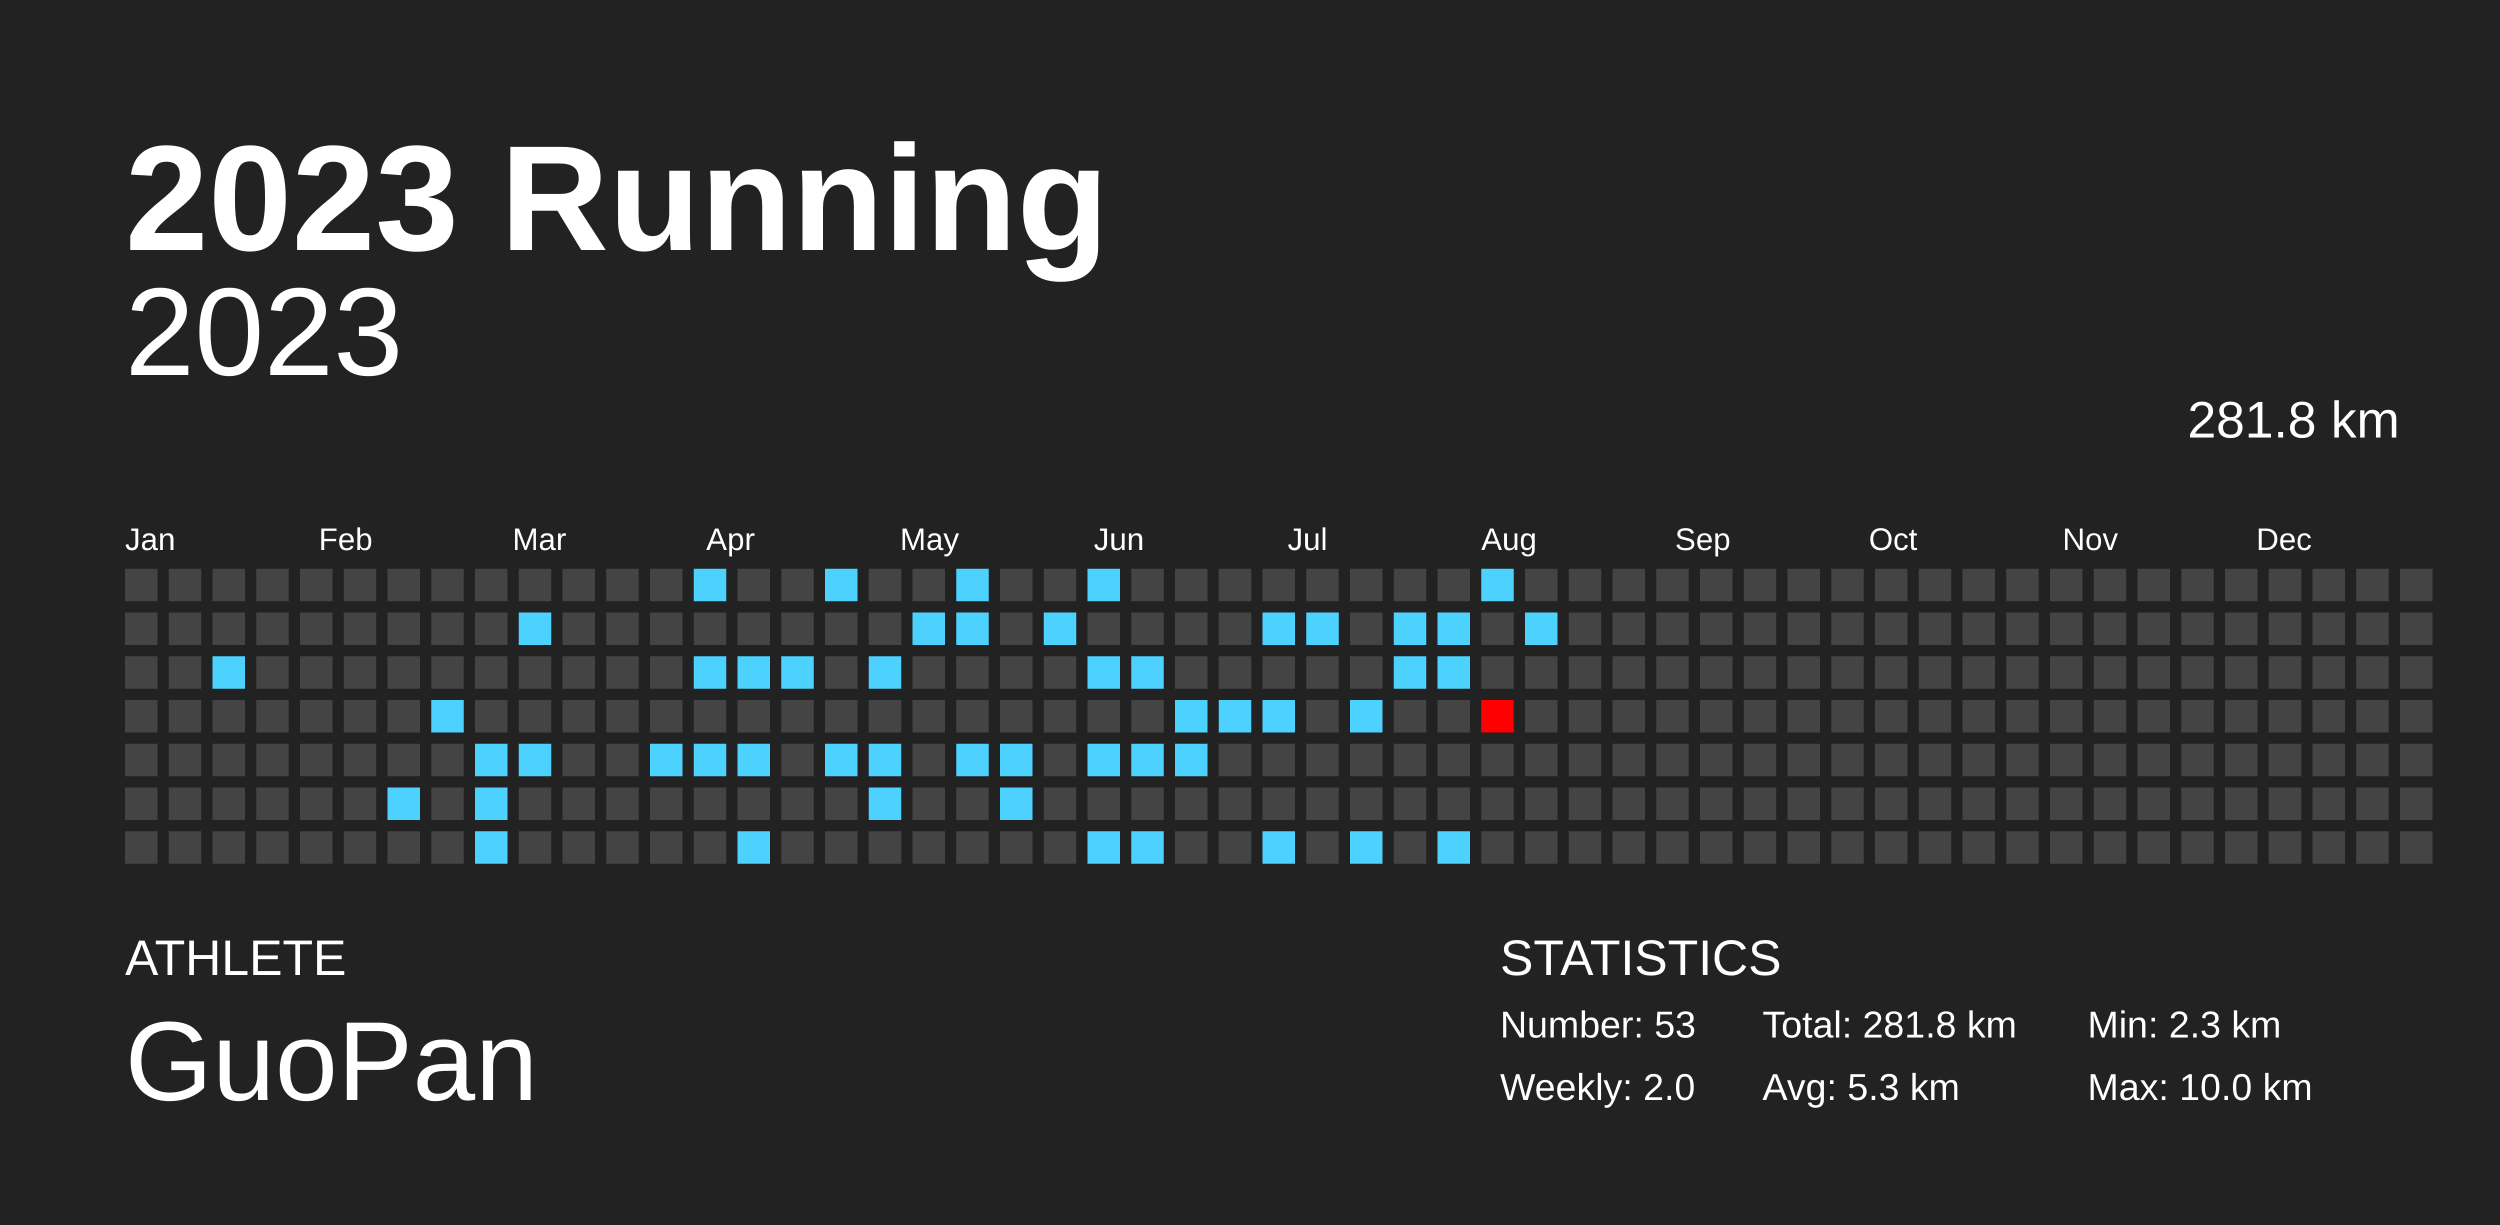
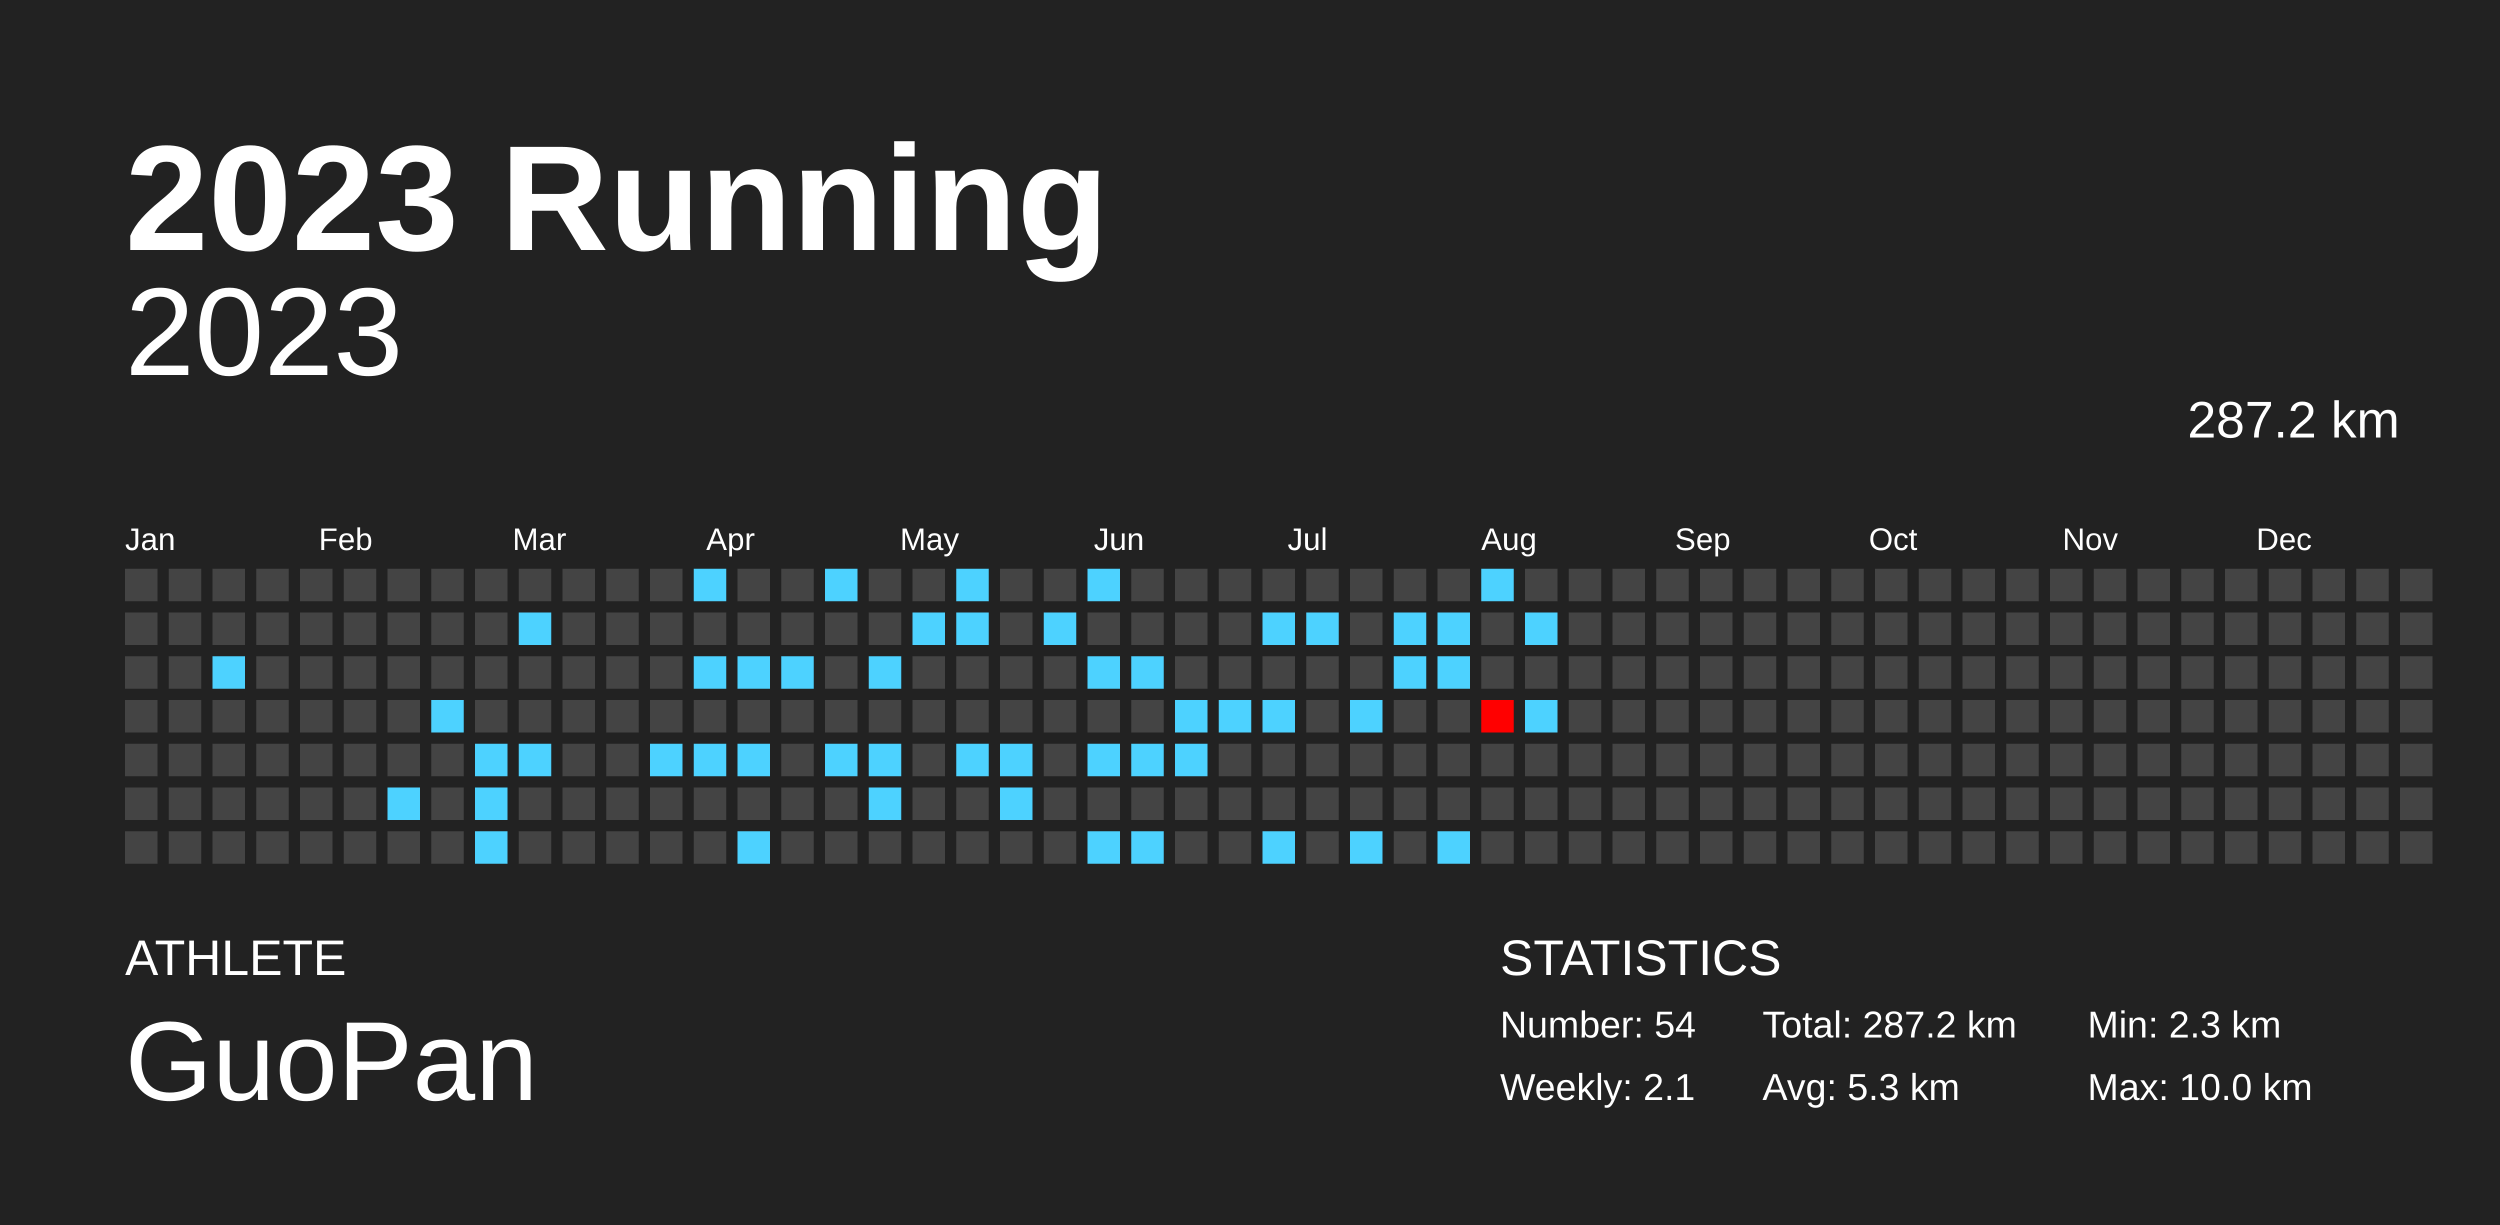
<svg xmlns="http://www.w3.org/2000/svg" baseProfile="full" height="98mm" version="1.1" viewBox="0,0,200,98" width="200mm">
  <defs />
  <rect fill="#222222" height="98" width="200" x="0" y="0" />
  <text fill="#FFFFFF" style="font-size:12px; font-family:Arial; font-weight:bold;" x="10" y="20">2023 Running</text>
  <text fill="#FFFFFF" style="font-size:4px; font-family:Arial" x="10" y="78">ATHLETE</text>
  <text fill="#FFFFFF" style="font-size:9px; font-family:Arial" x="10" y="88">GuoPan</text>
  <text fill="#FFFFFF" style="font-size:4px; font-family:Arial" x="120" y="78">STATISTICS</text>
-   <text fill="#FFFFFF" style="font-size:3px; font-family:Arial" x="120" y="83">Number: 53</text>
-   <text fill="#FFFFFF" style="font-size:3px; font-family:Arial" x="120" y="88">Weekly: 2.0</text>
-   <text fill="#FFFFFF" style="font-size:3px; font-family:Arial" x="141" y="83">Total: 281.8 km</text>
+   <text fill="#FFFFFF" style="font-size:3px; font-family:Arial" x="120" y="83">Number: 54</text>
+   <text fill="#FFFFFF" style="font-size:3px; font-family:Arial" x="120" y="88">Weekly: 2.1</text>
+   <text fill="#FFFFFF" style="font-size:3px; font-family:Arial" x="141" y="83">Total: 287.2 km</text>
  <text fill="#FFFFFF" style="font-size:3px; font-family:Arial" x="141" y="88">Avg: 5.3 km</text>
  <text fill="#FFFFFF" style="font-size:3px; font-family:Arial" x="167" y="83">Min: 2.3 km</text>
  <text fill="#FFFFFF" style="font-size:3px; font-family:Arial" x="167" y="88">Max: 10.0 km</text>
  <text alignment-baseline="hanging" fill="#FFFFFF" style="font-size:10.0px; font-family:Arial;" x="10" y="30">2023</text>
-   <text alignment-baseline="hanging" fill="#FFFFFF" style="font-size:4.125px; font-family:Arial;" x="175" y="35">281.8 km</text>
+   <text alignment-baseline="hanging" fill="#FFFFFF" style="font-size:4.125px; font-family:Arial;" x="175" y="35">287.2 km</text>
  <text fill="#FFFFFF" style="font-size:2.5px; font-family:Arial" x="10.0" y="44">Jan</text>
  <text fill="#FFFFFF" style="font-size:2.5px; font-family:Arial" x="25.5" y="44">Feb</text>
  <text fill="#FFFFFF" style="font-size:2.5px; font-family:Arial" x="41.0" y="44">Mar</text>
  <text fill="#FFFFFF" style="font-size:2.5px; font-family:Arial" x="56.5" y="44">Apr</text>
  <text fill="#FFFFFF" style="font-size:2.5px; font-family:Arial" x="72.0" y="44">May</text>
  <text fill="#FFFFFF" style="font-size:2.5px; font-family:Arial" x="87.5" y="44">Jun</text>
  <text fill="#FFFFFF" style="font-size:2.5px; font-family:Arial" x="103.0" y="44">Jul</text>
  <text fill="#FFFFFF" style="font-size:2.5px; font-family:Arial" x="118.5" y="44">Aug</text>
  <text fill="#FFFFFF" style="font-size:2.5px; font-family:Arial" x="134.0" y="44">Sep</text>
  <text fill="#FFFFFF" style="font-size:2.5px; font-family:Arial" x="149.5" y="44">Oct</text>
  <text fill="#FFFFFF" style="font-size:2.5px; font-family:Arial" x="165.0" y="44">Nov</text>
  <text fill="#FFFFFF" style="font-size:2.5px; font-family:Arial" x="180.5" y="44">Dec</text>
  <rect fill="#444444" height="2.6" width="2.6" x="10.0" y="45.5" />
  <rect fill="#444444" height="2.6" width="2.6" x="10.0" y="49.0" />
  <rect fill="#444444" height="2.6" width="2.6" x="10.0" y="52.5" />
  <rect fill="#444444" height="2.6" width="2.6" x="10.0" y="56.0" />
  <rect fill="#444444" height="2.6" width="2.6" x="10.0" y="59.5" />
  <rect fill="#444444" height="2.6" width="2.6" x="10.0" y="63.0" />
  <rect fill="#444444" height="2.6" width="2.6" x="10.0" y="66.5" />
  <rect fill="#444444" height="2.6" width="2.6" x="13.5" y="45.5" />
  <rect fill="#444444" height="2.6" width="2.6" x="13.5" y="49.0" />
  <rect fill="#444444" height="2.6" width="2.6" x="13.5" y="52.5" />
  <rect fill="#444444" height="2.6" width="2.6" x="13.5" y="56.0" />
  <rect fill="#444444" height="2.6" width="2.6" x="13.5" y="59.5" />
  <rect fill="#444444" height="2.6" width="2.6" x="13.5" y="63.0" />
  <rect fill="#444444" height="2.6" width="2.6" x="13.5" y="66.5" />
  <rect fill="#444444" height="2.6" width="2.6" x="17.0" y="45.5" />
  <rect fill="#444444" height="2.6" width="2.6" x="17.0" y="49.0" />
  <rect fill="#4dd2ff" height="2.6" width="2.6" x="17.0" y="52.5" />
  <rect fill="#444444" height="2.6" width="2.6" x="17.0" y="56.0" />
  <rect fill="#444444" height="2.6" width="2.6" x="17.0" y="59.5" />
  <rect fill="#444444" height="2.6" width="2.6" x="17.0" y="63.0" />
  <rect fill="#444444" height="2.6" width="2.6" x="17.0" y="66.5" />
  <rect fill="#444444" height="2.6" width="2.6" x="20.5" y="45.5" />
  <rect fill="#444444" height="2.6" width="2.6" x="20.5" y="49.0" />
  <rect fill="#444444" height="2.6" width="2.6" x="20.5" y="52.5" />
  <rect fill="#444444" height="2.6" width="2.6" x="20.5" y="56.0" />
  <rect fill="#444444" height="2.6" width="2.6" x="20.5" y="59.5" />
  <rect fill="#444444" height="2.6" width="2.6" x="20.5" y="63.0" />
  <rect fill="#444444" height="2.6" width="2.6" x="20.5" y="66.5" />
  <rect fill="#444444" height="2.6" width="2.6" x="24.0" y="45.5" />
  <rect fill="#444444" height="2.6" width="2.6" x="24.0" y="49.0" />
  <rect fill="#444444" height="2.6" width="2.6" x="24.0" y="52.5" />
  <rect fill="#444444" height="2.6" width="2.6" x="24.0" y="56.0" />
  <rect fill="#444444" height="2.6" width="2.6" x="24.0" y="59.5" />
  <rect fill="#444444" height="2.6" width="2.6" x="24.0" y="63.0" />
  <rect fill="#444444" height="2.6" width="2.6" x="24.0" y="66.5" />
  <rect fill="#444444" height="2.6" width="2.6" x="27.5" y="45.5" />
  <rect fill="#444444" height="2.6" width="2.6" x="27.5" y="49.0" />
  <rect fill="#444444" height="2.6" width="2.6" x="27.5" y="52.5" />
  <rect fill="#444444" height="2.6" width="2.6" x="27.5" y="56.0" />
  <rect fill="#444444" height="2.6" width="2.6" x="27.5" y="59.5" />
  <rect fill="#444444" height="2.6" width="2.6" x="27.5" y="63.0" />
  <rect fill="#444444" height="2.6" width="2.6" x="27.5" y="66.5" />
  <rect fill="#444444" height="2.6" width="2.6" x="31.0" y="45.5" />
  <rect fill="#444444" height="2.6" width="2.6" x="31.0" y="49.0" />
  <rect fill="#444444" height="2.6" width="2.6" x="31.0" y="52.5" />
  <rect fill="#444444" height="2.6" width="2.6" x="31.0" y="56.0" />
  <rect fill="#444444" height="2.6" width="2.6" x="31.0" y="59.5" />
  <rect fill="#4dd2ff" height="2.6" width="2.6" x="31.0" y="63.0" />
  <rect fill="#444444" height="2.6" width="2.6" x="31.0" y="66.5" />
  <rect fill="#444444" height="2.6" width="2.6" x="34.5" y="45.5" />
  <rect fill="#444444" height="2.6" width="2.6" x="34.5" y="49.0" />
  <rect fill="#444444" height="2.6" width="2.6" x="34.5" y="52.5" />
  <rect fill="#4dd2ff" height="2.6" width="2.6" x="34.5" y="56.0" />
  <rect fill="#444444" height="2.6" width="2.6" x="34.5" y="59.5" />
  <rect fill="#444444" height="2.6" width="2.6" x="34.5" y="63.0" />
  <rect fill="#444444" height="2.6" width="2.6" x="34.5" y="66.5" />
  <rect fill="#444444" height="2.6" width="2.6" x="38.0" y="45.5" />
  <rect fill="#444444" height="2.6" width="2.6" x="38.0" y="49.0" />
  <rect fill="#444444" height="2.6" width="2.6" x="38.0" y="52.5" />
  <rect fill="#444444" height="2.6" width="2.6" x="38.0" y="56.0" />
  <rect fill="#4dd2ff" height="2.6" width="2.6" x="38.0" y="59.5" />
  <rect fill="#4dd2ff" height="2.6" width="2.6" x="38.0" y="63.0" />
  <rect fill="#4dd2ff" height="2.6" width="2.6" x="38.0" y="66.5" />
  <rect fill="#444444" height="2.6" width="2.6" x="41.5" y="45.5" />
  <rect fill="#4dd2ff" height="2.6" width="2.6" x="41.5" y="49.0" />
  <rect fill="#444444" height="2.6" width="2.6" x="41.5" y="52.5" />
  <rect fill="#444444" height="2.6" width="2.6" x="41.5" y="56.0" />
  <rect fill="#4dd2ff" height="2.6" width="2.6" x="41.5" y="59.5" />
  <rect fill="#444444" height="2.6" width="2.6" x="41.5" y="63.0" />
  <rect fill="#444444" height="2.6" width="2.6" x="41.5" y="66.5" />
  <rect fill="#444444" height="2.6" width="2.6" x="45.0" y="45.5" />
  <rect fill="#444444" height="2.6" width="2.6" x="45.0" y="49.0" />
  <rect fill="#444444" height="2.6" width="2.6" x="45.0" y="52.5" />
  <rect fill="#444444" height="2.6" width="2.6" x="45.0" y="56.0" />
  <rect fill="#444444" height="2.6" width="2.6" x="45.0" y="59.5" />
  <rect fill="#444444" height="2.6" width="2.6" x="45.0" y="63.0" />
  <rect fill="#444444" height="2.6" width="2.6" x="45.0" y="66.5" />
  <rect fill="#444444" height="2.6" width="2.6" x="48.5" y="45.5" />
  <rect fill="#444444" height="2.6" width="2.6" x="48.5" y="49.0" />
  <rect fill="#444444" height="2.6" width="2.6" x="48.5" y="52.5" />
  <rect fill="#444444" height="2.6" width="2.6" x="48.5" y="56.0" />
  <rect fill="#444444" height="2.6" width="2.6" x="48.5" y="59.5" />
  <rect fill="#444444" height="2.6" width="2.6" x="48.5" y="63.0" />
  <rect fill="#444444" height="2.6" width="2.6" x="48.5" y="66.5" />
  <rect fill="#444444" height="2.6" width="2.6" x="52.0" y="45.5" />
  <rect fill="#444444" height="2.6" width="2.6" x="52.0" y="49.0" />
  <rect fill="#444444" height="2.6" width="2.6" x="52.0" y="52.5" />
  <rect fill="#444444" height="2.6" width="2.6" x="52.0" y="56.0" />
  <rect fill="#4dd2ff" height="2.6" width="2.6" x="52.0" y="59.5" />
  <rect fill="#444444" height="2.6" width="2.6" x="52.0" y="63.0" />
  <rect fill="#444444" height="2.6" width="2.6" x="52.0" y="66.5" />
  <rect fill="#4dd2ff" height="2.6" width="2.6" x="55.5" y="45.5" />
  <rect fill="#444444" height="2.6" width="2.6" x="55.5" y="49.0" />
  <rect fill="#4dd2ff" height="2.6" width="2.6" x="55.5" y="52.5" />
  <rect fill="#444444" height="2.6" width="2.6" x="55.5" y="56.0" />
  <rect fill="#4dd2ff" height="2.6" width="2.6" x="55.5" y="59.5" />
  <rect fill="#444444" height="2.6" width="2.6" x="55.5" y="63.0" />
  <rect fill="#444444" height="2.6" width="2.6" x="55.5" y="66.5" />
  <rect fill="#444444" height="2.6" width="2.6" x="59.0" y="45.5" />
  <rect fill="#444444" height="2.6" width="2.6" x="59.0" y="49.0" />
  <rect fill="#4dd2ff" height="2.6" width="2.6" x="59.0" y="52.5" />
  <rect fill="#444444" height="2.6" width="2.6" x="59.0" y="56.0" />
  <rect fill="#4dd2ff" height="2.6" width="2.6" x="59.0" y="59.5" />
  <rect fill="#444444" height="2.6" width="2.6" x="59.0" y="63.0" />
  <rect fill="#4dd2ff" height="2.6" width="2.6" x="59.0" y="66.5" />
  <rect fill="#444444" height="2.6" width="2.6" x="62.5" y="45.5" />
  <rect fill="#444444" height="2.6" width="2.6" x="62.5" y="49.0" />
  <rect fill="#4dd2ff" height="2.6" width="2.6" x="62.5" y="52.5" />
  <rect fill="#444444" height="2.6" width="2.6" x="62.5" y="56.0" />
  <rect fill="#444444" height="2.6" width="2.6" x="62.5" y="59.5" />
  <rect fill="#444444" height="2.6" width="2.6" x="62.5" y="63.0" />
  <rect fill="#444444" height="2.6" width="2.6" x="62.5" y="66.5" />
  <rect fill="#4dd2ff" height="2.6" width="2.6" x="66.0" y="45.5" />
  <rect fill="#444444" height="2.6" width="2.6" x="66.0" y="49.0" />
  <rect fill="#444444" height="2.6" width="2.6" x="66.0" y="52.5" />
  <rect fill="#444444" height="2.6" width="2.6" x="66.0" y="56.0" />
  <rect fill="#4dd2ff" height="2.6" width="2.6" x="66.0" y="59.5" />
  <rect fill="#444444" height="2.6" width="2.6" x="66.0" y="63.0" />
  <rect fill="#444444" height="2.6" width="2.6" x="66.0" y="66.5" />
  <rect fill="#444444" height="2.6" width="2.6" x="69.5" y="45.5" />
  <rect fill="#444444" height="2.6" width="2.6" x="69.5" y="49.0" />
  <rect fill="#4dd2ff" height="2.6" width="2.6" x="69.5" y="52.5" />
  <rect fill="#444444" height="2.6" width="2.6" x="69.5" y="56.0" />
  <rect fill="#4dd2ff" height="2.6" width="2.6" x="69.5" y="59.5" />
  <rect fill="#4dd2ff" height="2.6" width="2.6" x="69.5" y="63.0" />
  <rect fill="#444444" height="2.6" width="2.6" x="69.5" y="66.5" />
  <rect fill="#444444" height="2.6" width="2.6" x="73.0" y="45.5" />
  <rect fill="#4dd2ff" height="2.6" width="2.6" x="73.0" y="49.0" />
  <rect fill="#444444" height="2.6" width="2.6" x="73.0" y="52.5" />
  <rect fill="#444444" height="2.6" width="2.6" x="73.0" y="56.0" />
  <rect fill="#444444" height="2.6" width="2.6" x="73.0" y="59.5" />
  <rect fill="#444444" height="2.6" width="2.6" x="73.0" y="63.0" />
  <rect fill="#444444" height="2.6" width="2.6" x="73.0" y="66.5" />
  <rect fill="#4dd2ff" height="2.6" width="2.6" x="76.5" y="45.5" />
  <rect fill="#4dd2ff" height="2.6" width="2.6" x="76.5" y="49.0" />
  <rect fill="#444444" height="2.6" width="2.6" x="76.5" y="52.5" />
  <rect fill="#444444" height="2.6" width="2.6" x="76.5" y="56.0" />
  <rect fill="#4dd2ff" height="2.6" width="2.6" x="76.5" y="59.5" />
  <rect fill="#444444" height="2.6" width="2.6" x="76.5" y="63.0" />
  <rect fill="#444444" height="2.6" width="2.6" x="76.5" y="66.5" />
  <rect fill="#444444" height="2.6" width="2.6" x="80.0" y="45.5" />
  <rect fill="#444444" height="2.6" width="2.6" x="80.0" y="49.0" />
  <rect fill="#444444" height="2.6" width="2.6" x="80.0" y="52.5" />
  <rect fill="#444444" height="2.6" width="2.6" x="80.0" y="56.0" />
  <rect fill="#4dd2ff" height="2.6" width="2.6" x="80.0" y="59.5" />
  <rect fill="#4dd2ff" height="2.6" width="2.6" x="80.0" y="63.0" />
  <rect fill="#444444" height="2.6" width="2.6" x="80.0" y="66.5" />
  <rect fill="#444444" height="2.6" width="2.6" x="83.5" y="45.5" />
  <rect fill="#4dd2ff" height="2.6" width="2.6" x="83.5" y="49.0" />
  <rect fill="#444444" height="2.6" width="2.6" x="83.5" y="52.5" />
  <rect fill="#444444" height="2.6" width="2.6" x="83.5" y="56.0" />
  <rect fill="#444444" height="2.6" width="2.6" x="83.5" y="59.5" />
  <rect fill="#444444" height="2.6" width="2.6" x="83.5" y="63.0" />
  <rect fill="#444444" height="2.6" width="2.6" x="83.5" y="66.5" />
  <rect fill="#4dd2ff" height="2.6" width="2.6" x="87.0" y="45.5" />
  <rect fill="#444444" height="2.6" width="2.6" x="87.0" y="49.0" />
  <rect fill="#4dd2ff" height="2.6" width="2.6" x="87.0" y="52.5" />
  <rect fill="#444444" height="2.6" width="2.6" x="87.0" y="56.0" />
  <rect fill="#4dd2ff" height="2.6" width="2.6" x="87.0" y="59.5" />
  <rect fill="#444444" height="2.6" width="2.6" x="87.0" y="63.0" />
  <rect fill="#4dd2ff" height="2.6" width="2.6" x="87.0" y="66.5" />
  <rect fill="#444444" height="2.6" width="2.6" x="90.5" y="45.5" />
  <rect fill="#444444" height="2.6" width="2.6" x="90.5" y="49.0" />
  <rect fill="#4dd2ff" height="2.6" width="2.6" x="90.5" y="52.5" />
  <rect fill="#444444" height="2.6" width="2.6" x="90.5" y="56.0" />
  <rect fill="#4dd2ff" height="2.6" width="2.6" x="90.5" y="59.5" />
  <rect fill="#444444" height="2.6" width="2.6" x="90.5" y="63.0" />
  <rect fill="#4dd2ff" height="2.6" width="2.6" x="90.5" y="66.5" />
  <rect fill="#444444" height="2.6" width="2.6" x="94.0" y="45.5" />
  <rect fill="#444444" height="2.6" width="2.6" x="94.0" y="49.0" />
  <rect fill="#444444" height="2.6" width="2.6" x="94.0" y="52.5" />
  <rect fill="#4dd2ff" height="2.6" width="2.6" x="94.0" y="56.0" />
  <rect fill="#4dd2ff" height="2.6" width="2.6" x="94.0" y="59.5" />
  <rect fill="#444444" height="2.6" width="2.6" x="94.0" y="63.0" />
  <rect fill="#444444" height="2.6" width="2.6" x="94.0" y="66.5" />
  <rect fill="#444444" height="2.6" width="2.6" x="97.5" y="45.5" />
  <rect fill="#444444" height="2.6" width="2.6" x="97.5" y="49.0" />
  <rect fill="#444444" height="2.6" width="2.6" x="97.5" y="52.5" />
  <rect fill="#4dd2ff" height="2.6" width="2.6" x="97.5" y="56.0" />
  <rect fill="#444444" height="2.6" width="2.6" x="97.5" y="59.5" />
  <rect fill="#444444" height="2.6" width="2.6" x="97.5" y="63.0" />
  <rect fill="#444444" height="2.6" width="2.6" x="97.5" y="66.5" />
  <rect fill="#444444" height="2.6" width="2.6" x="101.0" y="45.5" />
  <rect fill="#4dd2ff" height="2.6" width="2.6" x="101.0" y="49.0" />
  <rect fill="#444444" height="2.6" width="2.6" x="101.0" y="52.5" />
  <rect fill="#4dd2ff" height="2.6" width="2.6" x="101.0" y="56.0" />
  <rect fill="#444444" height="2.6" width="2.6" x="101.0" y="59.5" />
  <rect fill="#444444" height="2.6" width="2.6" x="101.0" y="63.0" />
  <rect fill="#4dd2ff" height="2.6" width="2.6" x="101.0" y="66.5" />
  <rect fill="#444444" height="2.6" width="2.6" x="104.5" y="45.5" />
  <rect fill="#4dd2ff" height="2.6" width="2.6" x="104.5" y="49.0" />
  <rect fill="#444444" height="2.6" width="2.6" x="104.5" y="52.5" />
  <rect fill="#444444" height="2.6" width="2.6" x="104.5" y="56.0" />
  <rect fill="#444444" height="2.6" width="2.6" x="104.5" y="59.5" />
  <rect fill="#444444" height="2.6" width="2.6" x="104.5" y="63.0" />
  <rect fill="#444444" height="2.6" width="2.6" x="104.5" y="66.5" />
  <rect fill="#444444" height="2.6" width="2.6" x="108.0" y="45.5" />
  <rect fill="#444444" height="2.6" width="2.6" x="108.0" y="49.0" />
  <rect fill="#444444" height="2.6" width="2.6" x="108.0" y="52.5" />
  <rect fill="#4dd2ff" height="2.6" width="2.6" x="108.0" y="56.0" />
  <rect fill="#444444" height="2.6" width="2.6" x="108.0" y="59.5" />
  <rect fill="#444444" height="2.6" width="2.6" x="108.0" y="63.0" />
  <rect fill="#4dd2ff" height="2.6" width="2.6" x="108.0" y="66.5" />
  <rect fill="#444444" height="2.6" width="2.6" x="111.5" y="45.5" />
  <rect fill="#4dd2ff" height="2.6" width="2.6" x="111.5" y="49.0" />
  <rect fill="#4dd2ff" height="2.6" width="2.6" x="111.5" y="52.5" />
  <rect fill="#444444" height="2.6" width="2.6" x="111.5" y="56.0" />
  <rect fill="#444444" height="2.6" width="2.6" x="111.5" y="59.5" />
  <rect fill="#444444" height="2.6" width="2.6" x="111.5" y="63.0" />
  <rect fill="#444444" height="2.6" width="2.6" x="111.5" y="66.5" />
  <rect fill="#444444" height="2.6" width="2.6" x="115.0" y="45.5" />
  <rect fill="#4dd2ff" height="2.6" width="2.6" x="115.0" y="49.0" />
  <rect fill="#4dd2ff" height="2.6" width="2.6" x="115.0" y="52.5" />
  <rect fill="#444444" height="2.6" width="2.6" x="115.0" y="56.0" />
  <rect fill="#444444" height="2.6" width="2.6" x="115.0" y="59.5" />
  <rect fill="#444444" height="2.6" width="2.6" x="115.0" y="63.0" />
  <rect fill="#4dd2ff" height="2.6" width="2.6" x="115.0" y="66.5" />
  <rect fill="#4dd2ff" height="2.6" width="2.6" x="118.5" y="45.5" />
  <rect fill="#444444" height="2.6" width="2.6" x="118.5" y="49.0" />
  <rect fill="#444444" height="2.6" width="2.6" x="118.5" y="52.5" />
  <rect fill="#ff0000" height="2.6" width="2.6" x="118.5" y="56.0" />
  <rect fill="#444444" height="2.6" width="2.6" x="118.5" y="59.5" />
  <rect fill="#444444" height="2.6" width="2.6" x="118.5" y="63.0" />
  <rect fill="#444444" height="2.6" width="2.6" x="118.5" y="66.5" />
  <rect fill="#444444" height="2.6" width="2.6" x="122.0" y="45.5" />
  <rect fill="#4dd2ff" height="2.6" width="2.6" x="122.0" y="49.0" />
  <rect fill="#444444" height="2.6" width="2.6" x="122.0" y="52.5" />
-   <rect fill="#444444" height="2.6" width="2.6" x="122.0" y="56.0" />
+   <rect fill="#4dd2ff" height="2.6" width="2.6" x="122.0" y="56.0" />
  <rect fill="#444444" height="2.6" width="2.6" x="122.0" y="59.5" />
  <rect fill="#444444" height="2.6" width="2.6" x="122.0" y="63.0" />
  <rect fill="#444444" height="2.6" width="2.6" x="122.0" y="66.5" />
  <rect fill="#444444" height="2.6" width="2.6" x="125.5" y="45.5" />
  <rect fill="#444444" height="2.6" width="2.6" x="125.5" y="49.0" />
  <rect fill="#444444" height="2.6" width="2.6" x="125.5" y="52.5" />
  <rect fill="#444444" height="2.6" width="2.6" x="125.5" y="56.0" />
  <rect fill="#444444" height="2.6" width="2.6" x="125.5" y="59.5" />
  <rect fill="#444444" height="2.6" width="2.6" x="125.5" y="63.0" />
  <rect fill="#444444" height="2.6" width="2.6" x="125.5" y="66.5" />
  <rect fill="#444444" height="2.6" width="2.6" x="129.0" y="45.5" />
  <rect fill="#444444" height="2.6" width="2.6" x="129.0" y="49.0" />
  <rect fill="#444444" height="2.6" width="2.6" x="129.0" y="52.5" />
  <rect fill="#444444" height="2.6" width="2.6" x="129.0" y="56.0" />
  <rect fill="#444444" height="2.6" width="2.6" x="129.0" y="59.5" />
  <rect fill="#444444" height="2.6" width="2.6" x="129.0" y="63.0" />
  <rect fill="#444444" height="2.6" width="2.6" x="129.0" y="66.5" />
  <rect fill="#444444" height="2.6" width="2.6" x="132.5" y="45.5" />
  <rect fill="#444444" height="2.6" width="2.6" x="132.5" y="49.0" />
  <rect fill="#444444" height="2.6" width="2.6" x="132.5" y="52.5" />
  <rect fill="#444444" height="2.6" width="2.6" x="132.5" y="56.0" />
  <rect fill="#444444" height="2.6" width="2.6" x="132.5" y="59.5" />
  <rect fill="#444444" height="2.6" width="2.6" x="132.5" y="63.0" />
  <rect fill="#444444" height="2.6" width="2.6" x="132.5" y="66.5" />
  <rect fill="#444444" height="2.6" width="2.6" x="136.0" y="45.5" />
  <rect fill="#444444" height="2.6" width="2.6" x="136.0" y="49.0" />
  <rect fill="#444444" height="2.6" width="2.6" x="136.0" y="52.5" />
  <rect fill="#444444" height="2.6" width="2.6" x="136.0" y="56.0" />
  <rect fill="#444444" height="2.6" width="2.6" x="136.0" y="59.5" />
  <rect fill="#444444" height="2.6" width="2.6" x="136.0" y="63.0" />
  <rect fill="#444444" height="2.6" width="2.6" x="136.0" y="66.5" />
  <rect fill="#444444" height="2.6" width="2.6" x="139.5" y="45.5" />
  <rect fill="#444444" height="2.6" width="2.6" x="139.5" y="49.0" />
  <rect fill="#444444" height="2.6" width="2.6" x="139.5" y="52.5" />
  <rect fill="#444444" height="2.6" width="2.6" x="139.5" y="56.0" />
  <rect fill="#444444" height="2.6" width="2.6" x="139.5" y="59.5" />
  <rect fill="#444444" height="2.6" width="2.6" x="139.5" y="63.0" />
  <rect fill="#444444" height="2.6" width="2.6" x="139.5" y="66.5" />
  <rect fill="#444444" height="2.6" width="2.6" x="143.0" y="45.5" />
  <rect fill="#444444" height="2.6" width="2.6" x="143.0" y="49.0" />
  <rect fill="#444444" height="2.6" width="2.6" x="143.0" y="52.5" />
  <rect fill="#444444" height="2.6" width="2.6" x="143.0" y="56.0" />
  <rect fill="#444444" height="2.6" width="2.6" x="143.0" y="59.5" />
  <rect fill="#444444" height="2.6" width="2.6" x="143.0" y="63.0" />
  <rect fill="#444444" height="2.6" width="2.6" x="143.0" y="66.5" />
  <rect fill="#444444" height="2.6" width="2.6" x="146.5" y="45.5" />
  <rect fill="#444444" height="2.6" width="2.6" x="146.5" y="49.0" />
  <rect fill="#444444" height="2.6" width="2.6" x="146.5" y="52.5" />
  <rect fill="#444444" height="2.6" width="2.6" x="146.5" y="56.0" />
  <rect fill="#444444" height="2.6" width="2.6" x="146.5" y="59.5" />
  <rect fill="#444444" height="2.6" width="2.6" x="146.5" y="63.0" />
  <rect fill="#444444" height="2.6" width="2.6" x="146.5" y="66.5" />
  <rect fill="#444444" height="2.6" width="2.6" x="150.0" y="45.5" />
  <rect fill="#444444" height="2.6" width="2.6" x="150.0" y="49.0" />
  <rect fill="#444444" height="2.6" width="2.6" x="150.0" y="52.5" />
  <rect fill="#444444" height="2.6" width="2.6" x="150.0" y="56.0" />
  <rect fill="#444444" height="2.6" width="2.6" x="150.0" y="59.5" />
  <rect fill="#444444" height="2.6" width="2.6" x="150.0" y="63.0" />
  <rect fill="#444444" height="2.6" width="2.6" x="150.0" y="66.5" />
  <rect fill="#444444" height="2.6" width="2.6" x="153.5" y="45.5" />
  <rect fill="#444444" height="2.6" width="2.6" x="153.5" y="49.0" />
  <rect fill="#444444" height="2.6" width="2.6" x="153.5" y="52.5" />
  <rect fill="#444444" height="2.6" width="2.6" x="153.5" y="56.0" />
  <rect fill="#444444" height="2.6" width="2.6" x="153.5" y="59.5" />
  <rect fill="#444444" height="2.6" width="2.6" x="153.5" y="63.0" />
  <rect fill="#444444" height="2.6" width="2.6" x="153.5" y="66.5" />
  <rect fill="#444444" height="2.6" width="2.6" x="157.0" y="45.5" />
  <rect fill="#444444" height="2.6" width="2.6" x="157.0" y="49.0" />
  <rect fill="#444444" height="2.6" width="2.6" x="157.0" y="52.5" />
  <rect fill="#444444" height="2.6" width="2.6" x="157.0" y="56.0" />
  <rect fill="#444444" height="2.6" width="2.6" x="157.0" y="59.5" />
  <rect fill="#444444" height="2.6" width="2.6" x="157.0" y="63.0" />
  <rect fill="#444444" height="2.6" width="2.6" x="157.0" y="66.5" />
  <rect fill="#444444" height="2.6" width="2.6" x="160.5" y="45.5" />
  <rect fill="#444444" height="2.6" width="2.6" x="160.5" y="49.0" />
  <rect fill="#444444" height="2.6" width="2.6" x="160.5" y="52.5" />
  <rect fill="#444444" height="2.6" width="2.6" x="160.5" y="56.0" />
  <rect fill="#444444" height="2.6" width="2.6" x="160.5" y="59.5" />
  <rect fill="#444444" height="2.6" width="2.6" x="160.5" y="63.0" />
  <rect fill="#444444" height="2.6" width="2.6" x="160.5" y="66.5" />
  <rect fill="#444444" height="2.6" width="2.6" x="164.0" y="45.5" />
  <rect fill="#444444" height="2.6" width="2.6" x="164.0" y="49.0" />
  <rect fill="#444444" height="2.6" width="2.6" x="164.0" y="52.5" />
  <rect fill="#444444" height="2.6" width="2.6" x="164.0" y="56.0" />
  <rect fill="#444444" height="2.6" width="2.6" x="164.0" y="59.5" />
  <rect fill="#444444" height="2.6" width="2.6" x="164.0" y="63.0" />
  <rect fill="#444444" height="2.6" width="2.6" x="164.0" y="66.5" />
  <rect fill="#444444" height="2.6" width="2.6" x="167.5" y="45.5" />
  <rect fill="#444444" height="2.6" width="2.6" x="167.5" y="49.0" />
  <rect fill="#444444" height="2.6" width="2.6" x="167.5" y="52.5" />
  <rect fill="#444444" height="2.6" width="2.6" x="167.5" y="56.0" />
  <rect fill="#444444" height="2.6" width="2.6" x="167.5" y="59.5" />
  <rect fill="#444444" height="2.6" width="2.6" x="167.5" y="63.0" />
  <rect fill="#444444" height="2.6" width="2.6" x="167.5" y="66.5" />
  <rect fill="#444444" height="2.6" width="2.6" x="171.0" y="45.5" />
  <rect fill="#444444" height="2.6" width="2.6" x="171.0" y="49.0" />
  <rect fill="#444444" height="2.6" width="2.6" x="171.0" y="52.5" />
  <rect fill="#444444" height="2.6" width="2.6" x="171.0" y="56.0" />
  <rect fill="#444444" height="2.6" width="2.6" x="171.0" y="59.5" />
  <rect fill="#444444" height="2.6" width="2.6" x="171.0" y="63.0" />
  <rect fill="#444444" height="2.6" width="2.6" x="171.0" y="66.5" />
  <rect fill="#444444" height="2.6" width="2.6" x="174.5" y="45.5" />
  <rect fill="#444444" height="2.6" width="2.6" x="174.5" y="49.0" />
  <rect fill="#444444" height="2.6" width="2.6" x="174.5" y="52.5" />
  <rect fill="#444444" height="2.6" width="2.6" x="174.5" y="56.0" />
  <rect fill="#444444" height="2.6" width="2.6" x="174.5" y="59.5" />
  <rect fill="#444444" height="2.6" width="2.6" x="174.5" y="63.0" />
  <rect fill="#444444" height="2.6" width="2.6" x="174.5" y="66.5" />
  <rect fill="#444444" height="2.6" width="2.6" x="178.0" y="45.5" />
  <rect fill="#444444" height="2.6" width="2.6" x="178.0" y="49.0" />
  <rect fill="#444444" height="2.6" width="2.6" x="178.0" y="52.5" />
  <rect fill="#444444" height="2.6" width="2.6" x="178.0" y="56.0" />
  <rect fill="#444444" height="2.6" width="2.6" x="178.0" y="59.5" />
  <rect fill="#444444" height="2.6" width="2.6" x="178.0" y="63.0" />
  <rect fill="#444444" height="2.6" width="2.6" x="178.0" y="66.5" />
  <rect fill="#444444" height="2.6" width="2.6" x="181.5" y="45.5" />
  <rect fill="#444444" height="2.6" width="2.6" x="181.5" y="49.0" />
  <rect fill="#444444" height="2.6" width="2.6" x="181.5" y="52.5" />
  <rect fill="#444444" height="2.6" width="2.6" x="181.5" y="56.0" />
  <rect fill="#444444" height="2.6" width="2.6" x="181.5" y="59.5" />
  <rect fill="#444444" height="2.6" width="2.6" x="181.5" y="63.0" />
  <rect fill="#444444" height="2.6" width="2.6" x="181.5" y="66.5" />
  <rect fill="#444444" height="2.6" width="2.6" x="185.0" y="45.5" />
  <rect fill="#444444" height="2.6" width="2.6" x="185.0" y="49.0" />
  <rect fill="#444444" height="2.6" width="2.6" x="185.0" y="52.5" />
  <rect fill="#444444" height="2.6" width="2.6" x="185.0" y="56.0" />
  <rect fill="#444444" height="2.6" width="2.6" x="185.0" y="59.5" />
  <rect fill="#444444" height="2.6" width="2.6" x="185.0" y="63.0" />
  <rect fill="#444444" height="2.6" width="2.6" x="185.0" y="66.5" />
  <rect fill="#444444" height="2.6" width="2.6" x="188.5" y="45.5" />
  <rect fill="#444444" height="2.6" width="2.6" x="188.5" y="49.0" />
  <rect fill="#444444" height="2.6" width="2.6" x="188.5" y="52.5" />
  <rect fill="#444444" height="2.6" width="2.6" x="188.5" y="56.0" />
  <rect fill="#444444" height="2.6" width="2.6" x="188.5" y="59.5" />
  <rect fill="#444444" height="2.6" width="2.6" x="188.5" y="63.0" />
  <rect fill="#444444" height="2.6" width="2.6" x="188.5" y="66.5" />
  <rect fill="#444444" height="2.6" width="2.6" x="192.0" y="45.5" />
  <rect fill="#444444" height="2.6" width="2.6" x="192.0" y="49.0" />
  <rect fill="#444444" height="2.6" width="2.6" x="192.0" y="52.5" />
  <rect fill="#444444" height="2.6" width="2.6" x="192.0" y="56.0" />
  <rect fill="#444444" height="2.6" width="2.6" x="192.0" y="59.5" />
  <rect fill="#444444" height="2.6" width="2.6" x="192.0" y="63.0" />
  <rect fill="#444444" height="2.6" width="2.6" x="192.0" y="66.5" />
</svg>
